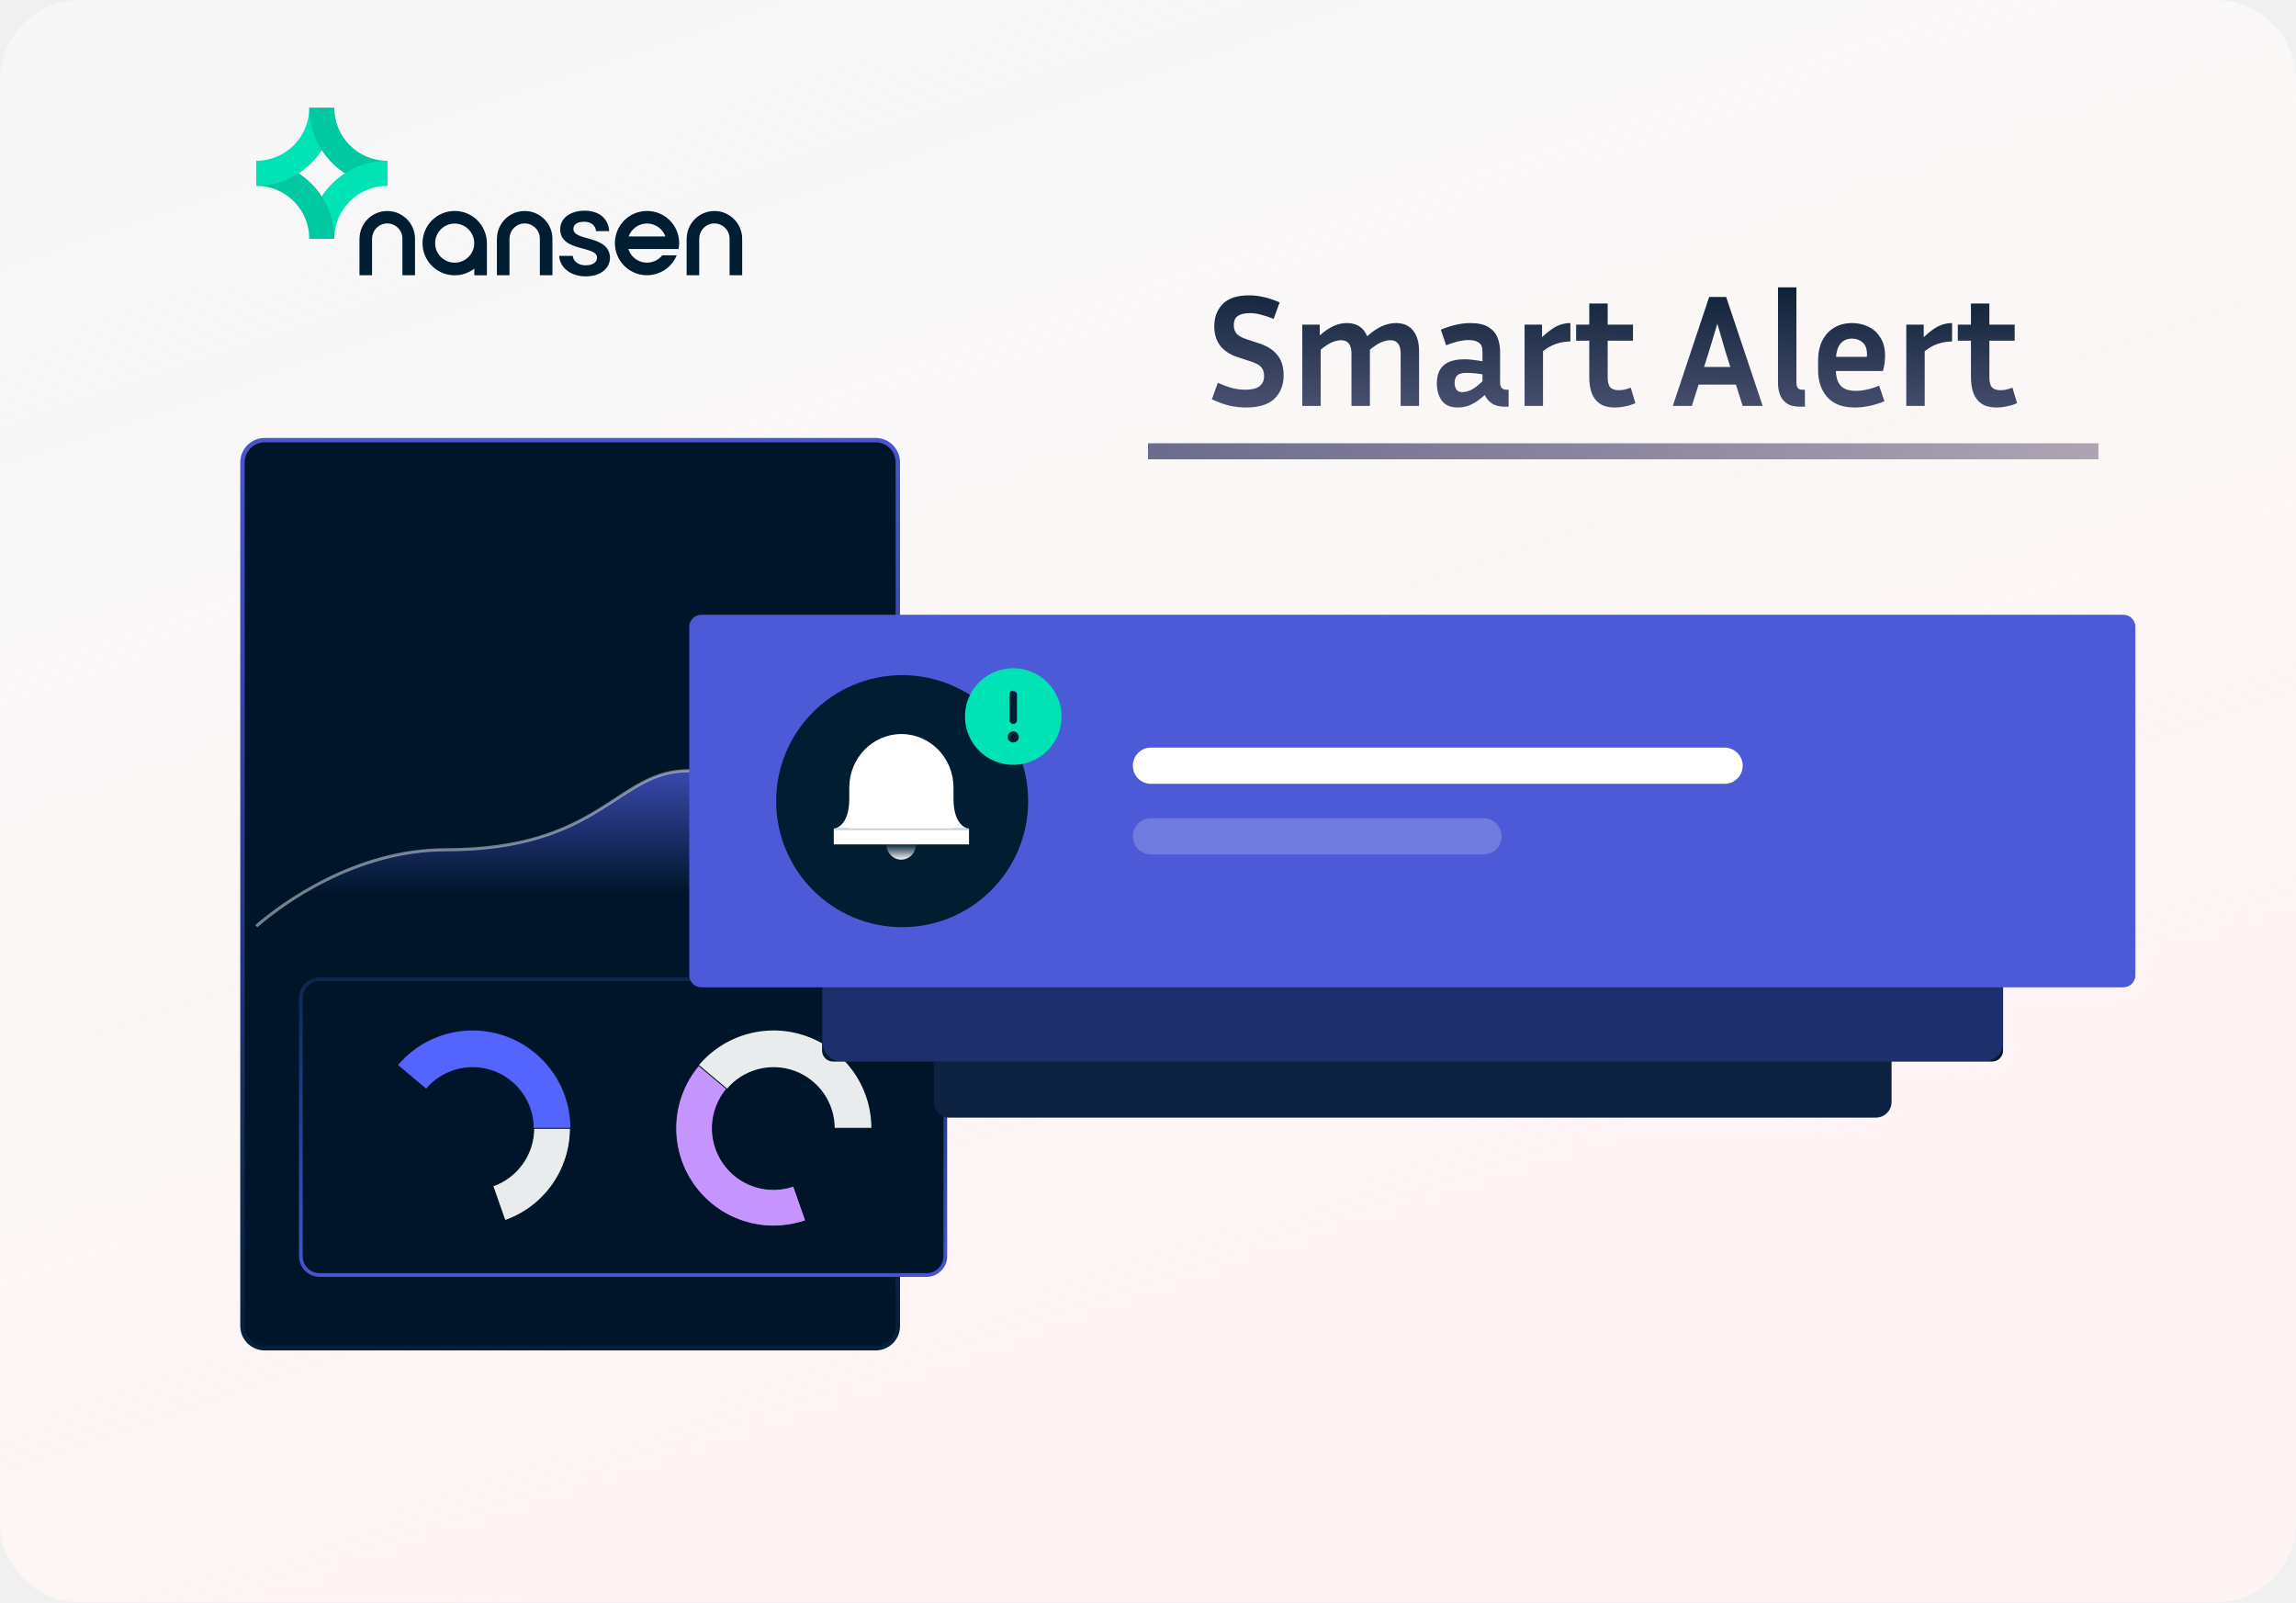
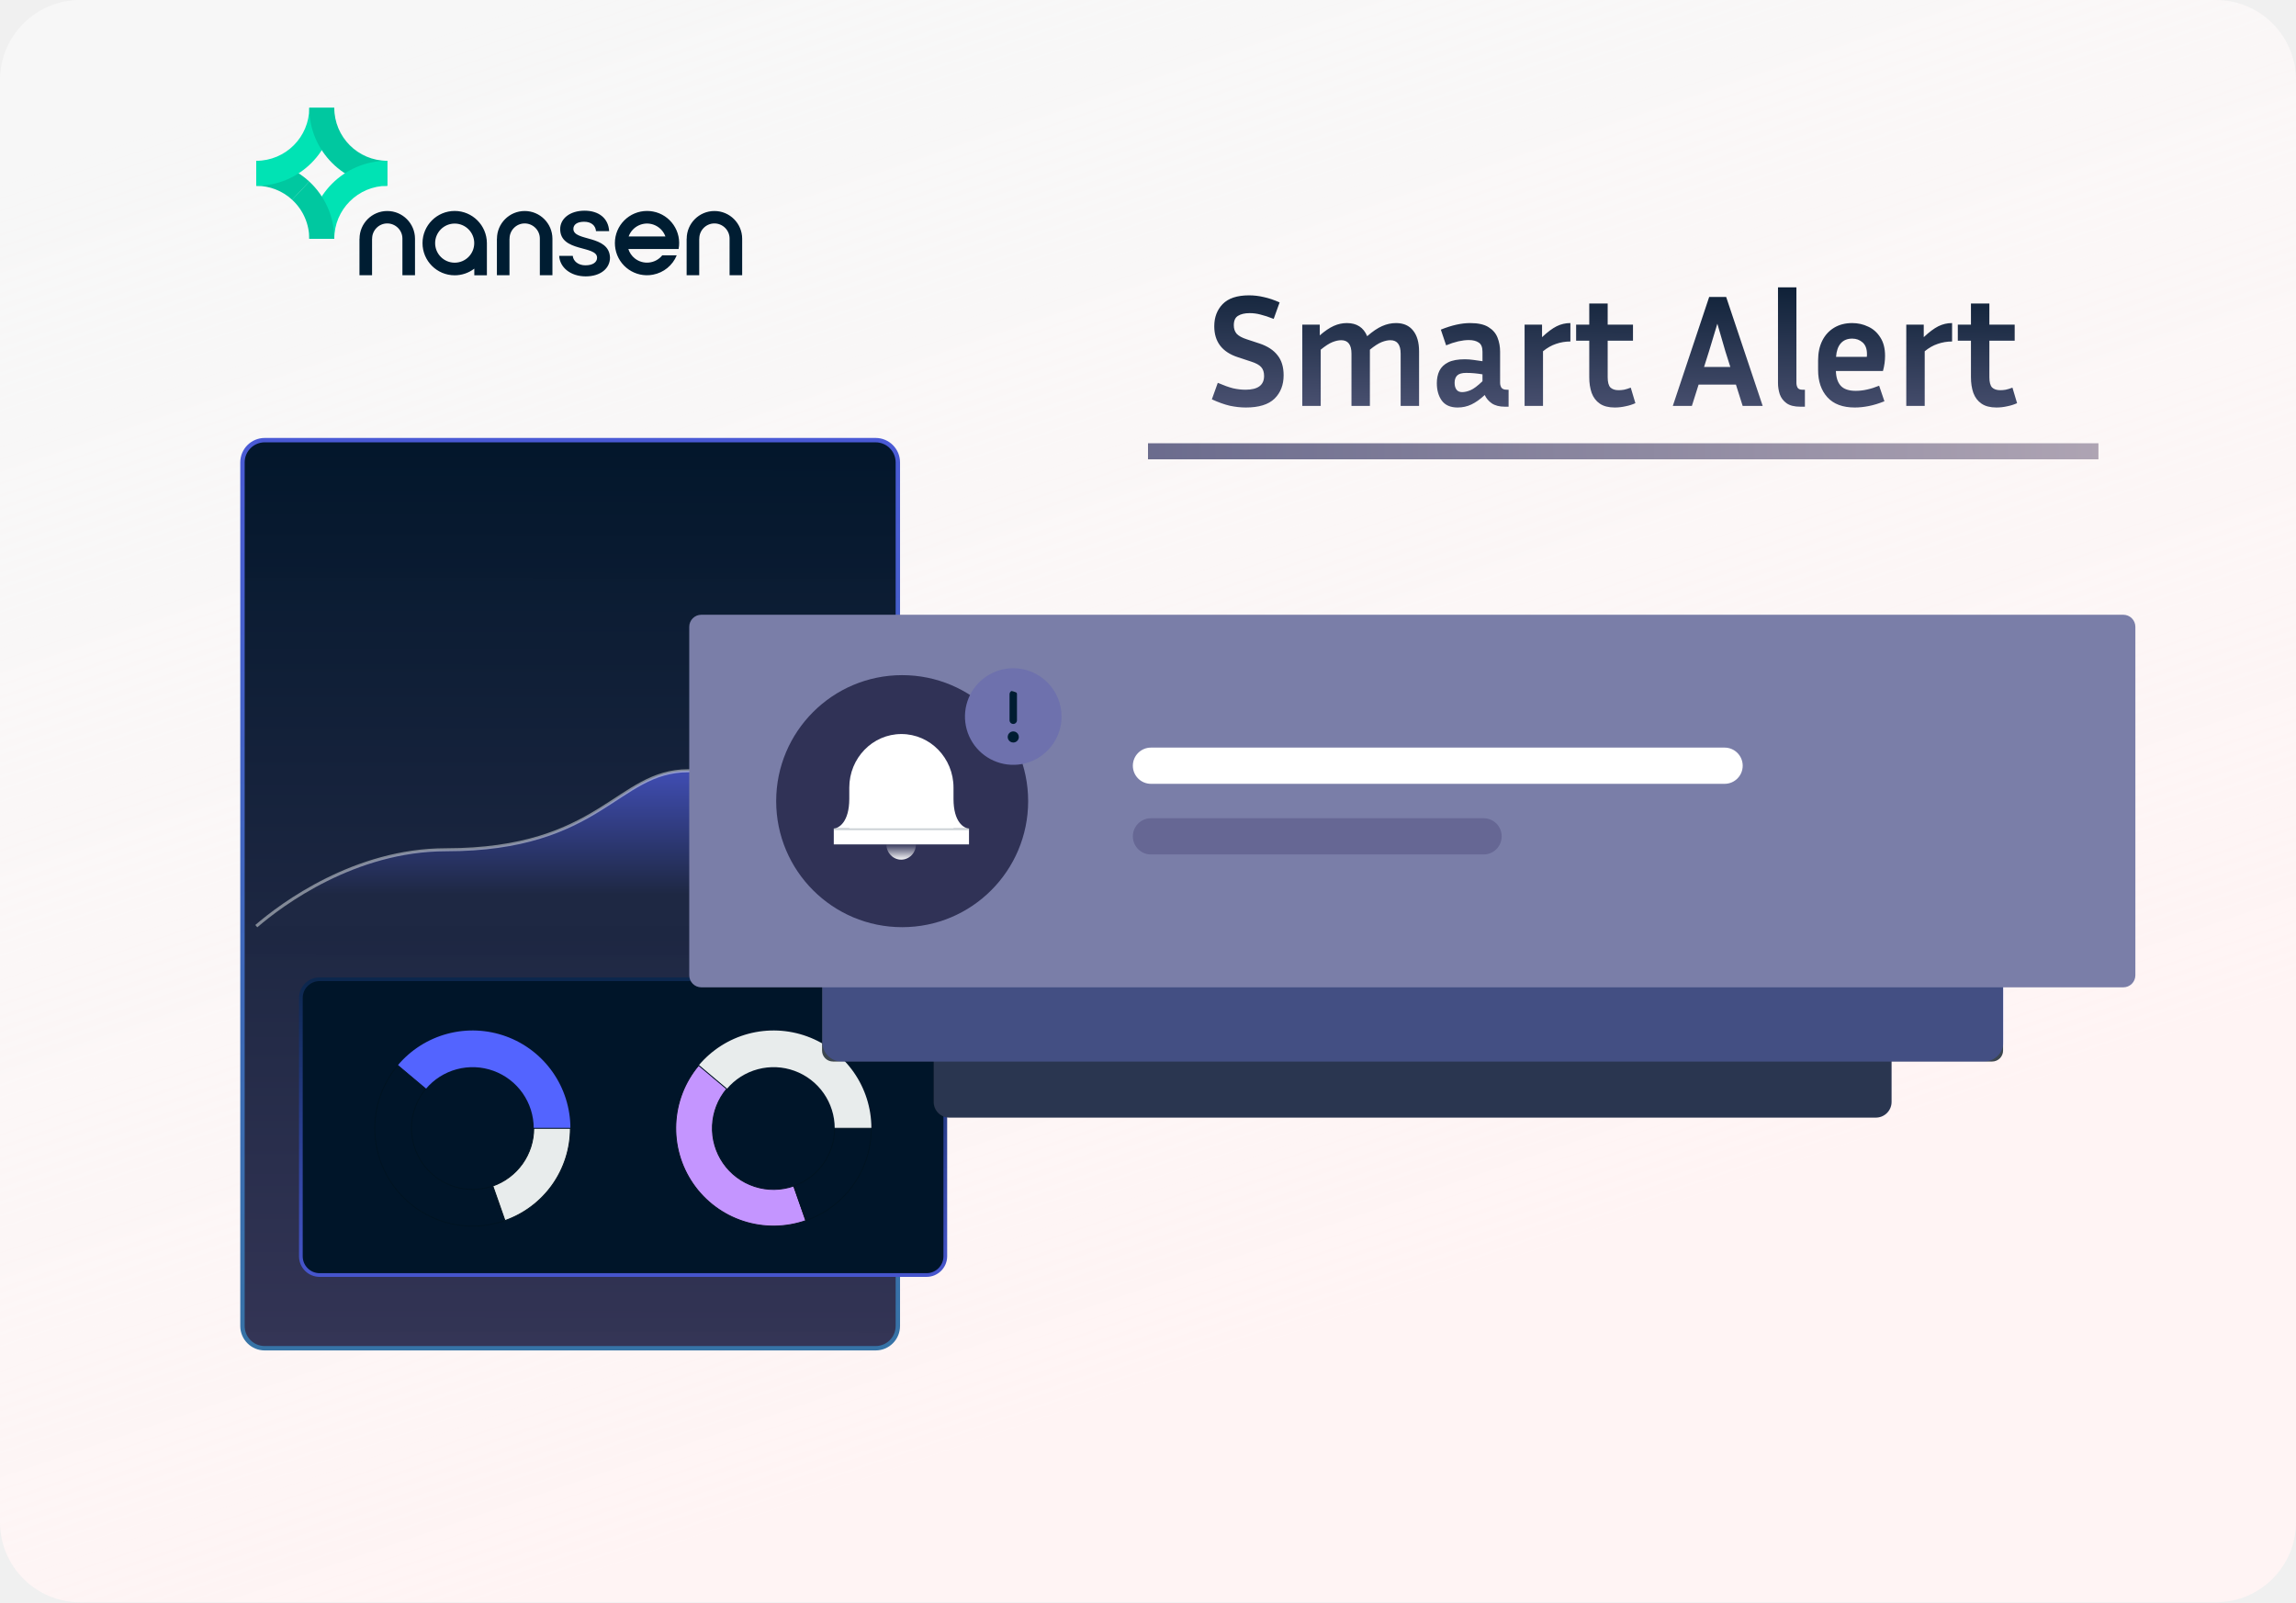
<svg xmlns="http://www.w3.org/2000/svg" xmlns:xlink="http://www.w3.org/1999/xlink" width="430" height="300" fill="none">
-   <g clip-path="url(#H)">
+   <g clip-path="url(#I)">
    <rect width="430" height="300" rx="15" fill="url(#A)" />
-     <rect x="45.411" y="82.411" width="122.74" height="170.029" rx="4.166" fill="#001529" stroke="url(#B)" stroke-width=".822" />
-     <path d="M83.504 159.107c-17.036 0-30.737 10.191-35.503 14.3h119.824V131c-16.272 0-15.779 13.314-38.955 13.314-13.35 0-16.272 14.793-45.365 14.793z" fill="url(#C)" />
+     <rect x="45.411" y="82.411" width="122.74" height="170.029" rx="4.166" fill="url(#B)" stroke="url(#C)" stroke-width=".822" />
+     <path d="M83.504 159.107c-17.036 0-30.737 10.191-35.503 14.3h119.824V131c-16.272 0-15.779 13.314-38.955 13.314-13.35 0-16.272 14.793-45.365 14.793z" fill="url(#D)" />
    <path opacity=".5" d="M48 173.407c4.767-4.109 18.468-14.3 35.504-14.3 29.093 0 32.016-14.793 45.366-14.793 23.176 0 22.683-13.314 38.955-13.314" stroke="#e8ecec" stroke-width=".569" />
-     <rect x="56.347" y="183.347" width="120.692" height="55.385" rx="3.515" fill="#001529" stroke="url(#D)" stroke-width=".693" />
+     <rect x="56.347" y="183.347" width="120.692" height="55.385" rx="3.515" fill="#001529" stroke="url(#E)" stroke-width=".693" />
    <path d="M106.826 211.257c0-3.758-1.156-7.425-3.311-10.503a18.31 18.31 0 0 0-8.736-6.706c-3.531-1.286-7.372-1.455-11.002-.485a18.31 18.31 0 0 0-9.291 5.913l5.259 4.418c1.511-1.799 3.538-3.089 5.807-3.695s4.669-.502 6.876.302 4.113 2.267 5.46 4.192 2.069 4.215 2.069 6.564h6.869z" fill="#5364ff" />
    <g stroke="#001321" stroke-width=".173">
      <path d="M74.485 199.475c-2.582 3.073-4.083 6.91-4.272 10.92s.945 7.971 3.227 11.273a18.31 18.31 0 0 0 9.404 7.005c3.817 1.242 7.937 1.195 11.725-.133l-2.273-6.482a11.45 11.45 0 0 1-7.328.084c-2.386-.776-4.451-2.314-5.877-4.378a11.45 11.45 0 0 1-2.017-7.046c.118-2.506 1.056-4.904 2.67-6.825l-5.259-4.418z" />
      <g fill="#e8ecec">
        <path d="M94.572 228.54c3.582-1.256 6.685-3.594 8.88-6.69s3.375-6.798 3.375-10.594h-6.868c0 2.372-.737 4.686-2.109 6.621a11.45 11.45 0 0 1-5.55 4.181l2.273 6.482z" />
      </g>
    </g>
    <path d="M163.195 211.257a18.31 18.31 0 0 0-12.046-17.209 18.32 18.32 0 0 0-11.001-.485 18.31 18.31 0 0 0-9.291 5.913l5.258 4.418c1.511-1.799 3.538-3.089 5.807-3.695s4.67-.502 6.876.302 4.113 2.267 5.46 4.192 2.069 4.215 2.069 6.564h6.868z" fill="#e8ecec" />
    <g stroke="#001321" stroke-width=".173">
      <path d="M130.845 199.475a18.31 18.31 0 0 0-1.044 22.193 18.31 18.31 0 0 0 9.403 7.005c3.818 1.242 7.938 1.195 11.726-.133l-2.273-6.482c-2.368.83-4.942.86-7.328.084a11.45 11.45 0 0 1-7.895-11.424c.118-2.506 1.056-4.904 2.67-6.825l-5.259-4.418z" fill="#c495ff" />
      <path d="M150.929 228.539a18.31 18.31 0 0 0 8.88-6.69c2.195-3.096 3.375-6.798 3.375-10.593h-6.869a11.45 11.45 0 0 1-2.109 6.621c-1.372 1.935-3.311 3.396-5.55 4.181l2.273 6.481z" />
    </g>
-     <path d="M174.853 165.977c0-1.621 1.314-2.935 2.935-2.935H351.32c1.621 0 2.935 1.314 2.935 2.935v40.34c0 1.621-1.314 2.935-2.935 2.935H177.788c-1.621 0-2.935-1.314-2.935-2.935v-40.34z" fill="#05192c" />
+     <path d="M174.853 165.977c0-1.621 1.314-2.935 2.935-2.935H351.32c1.621 0 2.935 1.314 2.935 2.935v40.34c0 1.621-1.314 2.935-2.935 2.935H177.788c-1.621 0-2.935-1.314-2.935-2.935v-40.34z" fill="#26313d" />
    <path opacity=".1" d="M174.898 165.976c0-1.62 1.314-2.934 2.935-2.934h173.534c1.62 0 2.934 1.314 2.934 2.934v40.341c0 1.621-1.314 2.935-2.934 2.935H177.833c-1.621 0-2.935-1.314-2.935-2.935v-40.341z" fill="#5364ff" />
-     <path d="M153.957 143.838a2.05 2.05 0 0 1 2.051-2.051h217.081a2.05 2.05 0 0 1 2.052 2.051v52.869a2.05 2.05 0 0 1-2.052 2.051H156.008a2.05 2.05 0 0 1-2.051-2.051v-52.869z" fill="#05192c" />
+     <path d="M153.957 143.838a2.05 2.05 0 0 1 2.051-2.051h217.081a2.05 2.05 0 0 1 2.052 2.051v52.869a2.05 2.05 0 0 1-2.052 2.051H156.008a2.05 2.05 0 0 1-2.051-2.051v-52.869z" fill="#3c464f" />
    <path opacity=".3" d="M154.012 145.404a3.62 3.62 0 0 1 3.618-3.618h213.949a3.62 3.62 0 0 1 3.617 3.618v49.736a3.62 3.62 0 0 1-3.617 3.618H157.63a3.62 3.62 0 0 1-3.618-3.618v-49.736z" fill="#5364ff" />
    <path d="M192.938 175.899a5.1 5.1 0 0 1-5.1 5.101c-2.817 0-5.101-2.284-5.101-5.101a5.1 5.1 0 1 1 10.201 0z" fill="#001d32" />
    <path d="M187.953 168.017c-1.536 0-3.037.455-4.314 1.308a7.77 7.77 0 0 0-2.861 3.486 7.76 7.76 0 0 0 1.684 8.464 7.76 7.76 0 0 0 8.463 1.683c1.42-.587 2.633-1.583 3.486-2.86a7.77 7.77 0 0 0 1.309-4.315c-.002-2.059-.821-4.033-2.277-5.489s-3.431-2.275-5.49-2.277zm-.597 4.182a.6.6 0 0 1 .175-.423c.112-.112.264-.175.422-.175a.6.6 0 0 1 .598.598v4.181a.6.6 0 0 1-.598.598c-.158 0-.31-.063-.422-.175a.6.6 0 0 1-.175-.423v-4.181zm.597 7.766c-.177 0-.35-.053-.497-.151s-.263-.238-.331-.402a.91.91 0 0 1-.051-.518.9.9 0 0 1 .705-.704.89.89 0 0 1 .517.051c.164.068.304.183.402.33a.89.89 0 0 1 .151.498.9.9 0 0 1-.262.634c-.168.168-.396.262-.634.262z" fill="#00e3b4" />
-     <path d="M129.083 117.365c0-1.248 1.013-2.261 2.262-2.261h266.31c1.249 0 2.262 1.013 2.262 2.261v65.238a2.26 2.26 0 0 1-2.262 2.261h-266.31a2.26 2.26 0 0 1-2.262-2.261v-65.238z" fill="#4c5ad7" />
-     <path d="M192.555 150.006a23.6 23.6 0 0 1-23.596 23.595 23.6 23.6 0 0 1-23.595-23.595 23.6 23.6 0 0 1 23.595-23.595 23.6 23.6 0 0 1 23.596 23.595z" fill="#001d32" />
-     <path d="M171.535 158.118c0 1.568-1.236 2.838-2.761 2.838s-2.762-1.27-2.762-2.838 1.237-2.837 2.762-2.837 2.761 1.27 2.761 2.837z" fill="url(#E)" />
+     <path d="M129.083 117.365c0-1.248 1.013-2.261 2.262-2.261h266.31c1.249 0 2.262 1.013 2.262 2.261v65.238a2.26 2.26 0 0 1-2.262 2.261h-266.31a2.26 2.26 0 0 1-2.262-2.261v-65.238z" fill="#7a7ea8" />
+     <path d="M192.555 150.006a23.6 23.6 0 0 1-23.596 23.595 23.6 23.6 0 0 1-23.595-23.595 23.6 23.6 0 0 1 23.595-23.595 23.6 23.6 0 0 1 23.596 23.595z" fill="#303256" />
+     <path d="M171.535 158.118c0 1.568-1.236 2.838-2.761 2.838s-2.762-1.27-2.762-2.838 1.237-2.837 2.762-2.837 2.761 1.27 2.761 2.837z" fill="url(#F)" />
    <g fill="#fff">
      <path fill-rule="evenodd" d="M159.056 147.469c0-5.539 4.37-10.03 9.76-10.03s9.759 4.491 9.759 10.03v2.128h0c0 4.326 1.936 5.495 2.903 5.525h-2.903v1.484h-19.519v-1.484h-2.903c.965-.03 2.892-1.229 2.903-5.523v-2.13z" />
      <path d="M156.153 155.123h25.325v2.98h-25.325v-2.98z" />
    </g>
    <g fill="#001d32">
      <path opacity=".2" d="M156.153 155.092h25.325v.34h-25.325v-.34z" />
      <path d="M193.471 134.355a5.1 5.1 0 0 1-10.2 0 5.1 5.1 0 1 1 10.2 0z" />
    </g>
-     <path d="M189.765 125.115c-1.789 0-3.537.531-5.025 1.525s-2.647 2.406-3.331 4.059a9.04 9.04 0 0 0-.515 5.226c.349 1.754 1.211 3.366 2.475 4.631s2.877 2.126 4.632 2.475a9.04 9.04 0 0 0 9.285-3.846 9.04 9.04 0 0 0 1.524-5.025c-.003-2.398-.956-4.697-2.652-6.393a9.06 9.06 0 0 0-6.393-2.652zm-.696 4.871c0-.185.074-.362.204-.492s.308-.204.492-.204a.69.69 0 0 1 .696.696v4.87c0 .184-.073.361-.204.492s-.307.204-.492.204a.7.7 0 0 1-.696-.696v-4.87zm.696 9.044a1.05 1.05 0 0 1-.964-.644c-.079-.191-.1-.4-.059-.603a1.04 1.04 0 0 1 .82-.82c.202-.04.412-.019.603.06s.353.212.468.384a1.04 1.04 0 0 1 .176.58c0 .277-.11.542-.306.738s-.461.305-.738.305z" fill="#00e3b4" />
-     <g fill-rule="evenodd" fill="#fff">
-       <path d="M212.163 143.369c0-1.873 1.519-3.391 3.392-3.391h107.431a3.39 3.39 0 1 1 0 6.783H215.555c-1.873 0-3.392-1.518-3.392-3.392z" />
-       <path d="M212.163 156.595c0-1.873 1.519-3.391 3.392-3.391h62.292a3.39 3.39 0 1 1 0 6.783h-62.292c-1.873 0-3.392-1.518-3.392-3.392z" fill-opacity=".2" />
+     <path d="M189.765 125.115c-1.789 0-3.537.531-5.025 1.525s-2.647 2.406-3.331 4.059a9.04 9.04 0 0 0-.515 5.226c.349 1.754 1.211 3.366 2.475 4.631s2.877 2.126 4.632 2.475a9.04 9.04 0 0 0 9.285-3.846 9.04 9.04 0 0 0 1.524-5.025c-.003-2.398-.956-4.697-2.652-6.393a9.06 9.06 0 0 0-6.393-2.652zm-.696 4.871c0-.185.074-.362.204-.492s.308-.204.492-.204a.69.69 0 0 1 .696.696v4.87c0 .184-.073.361-.204.492s-.307.204-.492.204a.7.7 0 0 1-.696-.696v-4.87zm.696 9.044a1.05 1.05 0 0 1-.964-.644c-.079-.191-.1-.4-.059-.603a1.04 1.04 0 0 1 .82-.82c.202-.04.412-.019.603.06s.353.212.468.384a1.04 1.04 0 0 1 .176.58c0 .277-.11.542-.306.738s-.461.305-.738.305z" fill="#6e71ad" />
+     <g fill-rule="evenodd">
+       <path d="M212.163 143.369c0-1.873 1.519-3.391 3.392-3.391h107.431a3.39 3.39 0 1 1 0 6.783H215.555c-1.873 0-3.392-1.518-3.392-3.392z" fill="#fff" />
+       <path d="M212.163 156.595c0-1.873 1.519-3.391 3.392-3.391h62.292a3.39 3.39 0 1 1 0 6.783h-62.292c-1.873 0-3.392-1.518-3.392-3.392z" fill="#666794" />
    </g>
-     <path d="M233.26 72.97c2.32 0 3.48-.86 3.48-2.58 0-.7-.18-1.25-.54-1.65-.34-.4-.98-.75-1.92-1.05l-2.46-.81c-2.94-.96-4.41-2.89-4.41-5.79 0-1.68.52-3.06 1.56-4.14 1.06-1.1 2.71-1.65 4.95-1.65.94 0 1.87.11 2.79.33.92.2 1.9.53 2.94.99l-1.11 3.09c-.96-.38-1.78-.65-2.46-.81a7.72 7.72 0 0 0-2.04-.27c-.92 0-1.65.17-2.19.51-.52.32-.78.91-.78 1.77 0 .64.18 1.17.54 1.59.38.4 1 .74 1.86 1.02l2.46.81c1.48.5 2.59 1.23 3.33 2.19.76.94 1.14 2.19 1.14 3.75 0 1.8-.57 3.26-1.71 4.38-1.14 1.1-2.93 1.65-5.37 1.65-.96 0-1.96-.11-3-.33-1.02-.24-2.14-.64-3.36-1.2l1.11-3.09c1.12.48 2.07.82 2.85 1.02.8.18 1.58.27 2.34.27zm14.087-7.5V76h-3.45V60.79h3.27v2.01c.94-.82 1.81-1.41 2.61-1.77s1.62-.54 2.46-.54c1.86 0 3.13.82 3.81 2.46 1-.88 1.93-1.51 2.79-1.89s1.73-.57 2.61-.57c1.4 0 2.47.47 3.21 1.41.74.92 1.11 2.22 1.11 3.9V76h-3.45v-9.78c0-1.68-.64-2.52-1.92-2.52-.5 0-1.05.12-1.65.36s-1.33.71-2.19 1.41V76h-3.45v-9.78c0-1.68-.64-2.52-1.92-2.52-.5 0-1.05.12-1.65.36s-1.33.71-2.19 1.41zm34.496 10.68c-1.02 0-1.84-.21-2.46-.63-.6-.42-1.04-.94-1.32-1.56-.86.8-1.69 1.39-2.49 1.77s-1.66.57-2.58.57c-1.34 0-2.33-.43-2.97-1.29-.62-.86-.93-1.95-.93-3.27 0-.88.16-1.65.48-2.31.34-.68.89-1.21 1.65-1.59s1.8-.57 3.12-.57a11.46 11.46 0 0 1 1.62.12l1.68.24v-1.77c0-.84-.23-1.41-.69-1.71-.46-.32-1.08-.48-1.86-.48-.6 0-1.26.08-1.98.24a14.37 14.37 0 0 0-2.28.75l-.99-2.94c2.02-.82 3.85-1.23 5.49-1.23 1.48 0 2.62.25 3.42.75.82.5 1.39 1.16 1.71 1.98s.48 1.7.48 2.64v5.85a1.73 1.73 0 0 0 .24.87c.18.26.52.39 1.02.39h.33v3.18h-.69zm-9.42-4.47c0 .54.12.97.36 1.29.24.3.59.45 1.05.45s.98-.12 1.56-.36 1.33-.8 2.25-1.68v-1.29c-1.04-.18-2.06-.27-3.06-.27-.78 0-1.34.16-1.68.48-.32.32-.48.78-.48 1.38zm21.685-7.74c-.94 0-1.84.15-2.7.45-.84.28-1.65.74-2.43 1.38V76h-3.45V60.79h3.27v2.34c1.02-.96 1.93-1.64 2.73-2.04a5.69 5.69 0 0 1 2.58-.6v3.45zm12.172 11.55a8.28 8.28 0 0 1-1.8.57 9.01 9.01 0 0 1-2.07.24c-1.16 0-2.09-.24-2.79-.72s-1.21-1.15-1.53-2.01c-.3-.86-.45-1.84-.45-2.94v-6.84h-2.46v-3h2.46v-3.96h3.45v3.96h4.74v3h-4.74v6.84c0 .92.17 1.56.51 1.92.36.34.87.51 1.53.51.32 0 .66-.03 1.02-.09.38-.08.8-.21 1.26-.39l.87 2.91zm20.089.51l-1.26-3.99h-6.99l-1.26 3.99h-3.57l6.81-20.4h3.18l6.84 20.4h-3.75zm-6.3-10.23l-.93 2.94h4.92l-.93-2.94-1.5-5.16-1.56 5.16zm12.918 5.94V53.8h3.45v17.91c0 .3.07.59.21.87.16.26.46.39.9.39h.48v3.18h-.84c-1.14 0-2.01-.22-2.61-.66s-1.02-1-1.26-1.68a6.78 6.78 0 0 1-.33-2.1zm19.931 3.42c-1.04.42-2.02.72-2.94.9s-1.79.27-2.61.27c-2.26 0-3.97-.64-5.13-1.92s-1.74-2.98-1.74-5.1v-1.8c0-1.42.26-2.65.78-3.69s1.26-1.85 2.22-2.43 2.09-.87 3.39-.87c1.06 0 2.05.22 2.97.66.94.42 1.7 1.09 2.28 2.01.6.9.9 2.06.9 3.48 0 .42-.03.87-.09 1.35a11.3 11.3 0 0 1-.3 1.47h-8.82c.04 1.24.35 2.17.93 2.79s1.51.93 2.79.93a9.67 9.67 0 0 0 2.1-.24c.74-.16 1.5-.4 2.28-.72l.99 2.91zm-6.03-11.73c-.92 0-1.64.3-2.16.9-.5.58-.79 1.42-.87 2.52h5.76a1.39 1.39 0 0 0 .03-.27v-.27c0-.96-.27-1.68-.81-2.16s-1.19-.72-1.95-.72zm18.705.54c-.94 0-1.84.15-2.7.45-.84.28-1.65.74-2.43 1.38V76h-3.45V60.79h3.27v2.34c1.02-.96 1.93-1.64 2.73-2.04a5.69 5.69 0 0 1 2.58-.6v3.45zm12.171 11.55a8.28 8.28 0 0 1-1.8.57 9.01 9.01 0 0 1-2.07.24c-1.16 0-2.09-.24-2.79-.72s-1.21-1.15-1.53-2.01c-.3-.86-.45-1.84-.45-2.94v-6.84h-2.46v-3h2.46v-3.96h3.45v3.96h4.74v3h-4.74v6.84c0 .92.17 1.56.51 1.92.36.34.87.51 1.53.51.32 0 .66-.03 1.02-.09.38-.08.8-.21 1.26-.39l.87 2.91z" fill="url(#F)" />
-     <path fill="url(#G)" d="M215 83h178v3H215z" />
-     <g clip-path="url(#I)">
+     <path d="M233.26 72.97c2.32 0 3.48-.86 3.48-2.58 0-.7-.18-1.25-.54-1.65-.34-.4-.98-.75-1.92-1.05l-2.46-.81c-2.94-.96-4.41-2.89-4.41-5.79 0-1.68.52-3.06 1.56-4.14 1.06-1.1 2.71-1.65 4.95-1.65.94 0 1.87.11 2.79.33.92.2 1.9.53 2.94.99l-1.11 3.09c-.96-.38-1.78-.65-2.46-.81a7.72 7.72 0 0 0-2.04-.27c-.92 0-1.65.17-2.19.51-.52.32-.78.91-.78 1.77 0 .64.18 1.17.54 1.59.38.4 1 .74 1.86 1.02l2.46.81c1.48.5 2.59 1.23 3.33 2.19.76.94 1.14 2.19 1.14 3.75 0 1.8-.57 3.26-1.71 4.38-1.14 1.1-2.93 1.65-5.37 1.65-.96 0-1.96-.11-3-.33-1.02-.24-2.14-.64-3.36-1.2l1.11-3.09c1.12.48 2.07.82 2.85 1.02.8.18 1.58.27 2.34.27zm14.087-7.5V76h-3.45V60.79h3.27v2.01c.94-.82 1.81-1.41 2.61-1.77s1.62-.54 2.46-.54c1.86 0 3.13.82 3.81 2.46 1-.88 1.93-1.51 2.79-1.89s1.73-.57 2.61-.57c1.4 0 2.47.47 3.21 1.41.74.92 1.11 2.22 1.11 3.9V76h-3.45v-9.78c0-1.68-.64-2.52-1.92-2.52-.5 0-1.05.12-1.65.36s-1.33.71-2.19 1.41V76h-3.45v-9.78c0-1.68-.64-2.52-1.92-2.52-.5 0-1.05.12-1.65.36s-1.33.71-2.19 1.41zm34.496 10.68c-1.02 0-1.84-.21-2.46-.63-.6-.42-1.04-.94-1.32-1.56-.86.8-1.69 1.39-2.49 1.77s-1.66.57-2.58.57c-1.34 0-2.33-.43-2.97-1.29-.62-.86-.93-1.95-.93-3.27 0-.88.16-1.65.48-2.31.34-.68.89-1.21 1.65-1.59s1.8-.57 3.12-.57a11.46 11.46 0 0 1 1.62.12l1.68.24v-1.77c0-.84-.23-1.41-.69-1.71-.46-.32-1.08-.48-1.86-.48-.6 0-1.26.08-1.98.24a14.37 14.37 0 0 0-2.28.75l-.99-2.94c2.02-.82 3.85-1.23 5.49-1.23 1.48 0 2.62.25 3.42.75.82.5 1.39 1.16 1.71 1.98s.48 1.7.48 2.64v5.85a1.73 1.73 0 0 0 .24.87c.18.26.52.39 1.02.39h.33v3.18h-.69zm-9.42-4.47c0 .54.12.97.36 1.29.24.3.59.45 1.05.45s.98-.12 1.56-.36 1.33-.8 2.25-1.68v-1.29c-1.04-.18-2.06-.27-3.06-.27-.78 0-1.34.16-1.68.48-.32.32-.48.78-.48 1.38zm21.685-7.74c-.94 0-1.84.15-2.7.45-.84.28-1.65.74-2.43 1.38V76h-3.45V60.79h3.27v2.34c1.02-.96 1.93-1.64 2.73-2.04a5.69 5.69 0 0 1 2.58-.6v3.45zm12.172 11.55a8.28 8.28 0 0 1-1.8.57 9.01 9.01 0 0 1-2.07.24c-1.16 0-2.09-.24-2.79-.72s-1.21-1.15-1.53-2.01c-.3-.86-.45-1.84-.45-2.94v-6.84h-2.46v-3h2.46v-3.96h3.45v3.96h4.74v3h-4.74v6.84c0 .92.17 1.56.51 1.92.36.34.87.51 1.53.51.32 0 .66-.03 1.02-.09.38-.08.8-.21 1.26-.39l.87 2.91zm20.089.51l-1.26-3.99h-6.99l-1.26 3.99h-3.57l6.81-20.4h3.18l6.84 20.4h-3.75zm-6.3-10.23l-.93 2.94h4.92l-.93-2.94-1.5-5.16-1.56 5.16zm12.918 5.94V53.8h3.45v17.91c0 .3.07.59.21.87.16.26.46.39.9.39h.48v3.18h-.84c-1.14 0-2.01-.22-2.61-.66s-1.02-1-1.26-1.68a6.78 6.78 0 0 1-.33-2.1zm19.931 3.42c-1.04.42-2.02.72-2.94.9s-1.79.27-2.61.27c-2.26 0-3.97-.64-5.13-1.92s-1.74-2.98-1.74-5.1v-1.8c0-1.42.26-2.65.78-3.69s1.26-1.85 2.22-2.43 2.09-.87 3.39-.87c1.06 0 2.05.22 2.97.66.94.42 1.7 1.09 2.28 2.01.6.9.9 2.06.9 3.48 0 .42-.03.87-.09 1.35a11.3 11.3 0 0 1-.3 1.47h-8.82c.04 1.24.35 2.17.93 2.79s1.51.93 2.79.93a9.67 9.67 0 0 0 2.1-.24c.74-.16 1.5-.4 2.28-.72l.99 2.91zm-6.03-11.73c-.92 0-1.64.3-2.16.9-.5.58-.79 1.42-.87 2.52h5.76a1.39 1.39 0 0 0 .03-.27v-.27c0-.96-.27-1.68-.81-2.16s-1.19-.72-1.95-.72zm18.705.54c-.94 0-1.84.15-2.7.45-.84.28-1.65.74-2.43 1.38V76h-3.45V60.79h3.27v2.34c1.02-.96 1.93-1.64 2.73-2.04a5.69 5.69 0 0 1 2.58-.6v3.45zm12.171 11.55a8.28 8.28 0 0 1-1.8.57 9.01 9.01 0 0 1-2.07.24c-1.16 0-2.09-.24-2.79-.72s-1.21-1.15-1.53-2.01c-.3-.86-.45-1.84-.45-2.94v-6.84h-2.46v-3h2.46v-3.96h3.45v3.96h4.74v3h-4.74v6.84c0 .92.17 1.56.51 1.92.36.34.87.51 1.53.51.32 0 .66-.03 1.02-.09.38-.08.8-.21 1.26-.39l.87 2.91z" fill="url(#G)" />
+     <path fill="url(#H)" d="M215 83h178v3H215z" />
+     <g clip-path="url(#J)">
      <g fill="#001d32">
        <path d="M85.154 39.499c-3.323 0-6.024 2.696-6.024 6.024s2.696 6.024 6.024 6.024c1.326 0 2.616-.436 3.675-1.246v1.237h2.358V45.51c-.022-3.315-2.709-6.011-6.033-6.011zm0 9.685c-2.024 0-3.662-1.642-3.662-3.662s1.642-3.662 3.662-3.662 3.662 1.642 3.662 3.662-1.637 3.662-3.662 3.662zm36.028-9.685c-3.324 0-6.024 2.687-6.024 6.011a6.24 6.24 0 0 0 .102 1.112c.605 3.27 3.751 5.428 7.021 4.809a6 6 0 0 0 4.462-3.63h-2.709c-1.268 1.584-3.573 1.833-5.157.574a3.66 3.66 0 0 1-1.201-1.753h9.414c.618-3.27-1.539-6.415-4.796-7.02a5.86 5.86 0 0 0-1.112-.102zm-3.448 4.774c.685-1.9 2.785-2.887 4.685-2.202a3.67 3.67 0 0 1 2.202 2.202h-6.887zm-45.207-4.765c-2.865 0-5.192 2.327-5.192 5.192h-.013v6.829h2.358V44.7h.013c-.013-1.562 1.246-2.852 2.807-2.865s2.852 1.246 2.865 2.807v.045 6.843h2.358V44.7a5.2 5.2 0 0 0-5.196-5.192zm25.738 0c-2.865 0-5.192 2.327-5.192 5.192h-.013v6.829h2.358V44.7h.013c-.013-1.562 1.246-2.852 2.807-2.865s2.852 1.246 2.865 2.807v.045 6.843h2.358V44.7c-.004-2.865-2.331-5.192-5.196-5.192zm35.534 0c-2.865 0-5.192 2.327-5.192 5.192h-.013v6.829h2.358V44.7h.013c-.013-1.562 1.246-2.852 2.807-2.865s2.852 1.246 2.866 2.807v.045 6.843h2.358V44.7c-.005-2.865-2.332-5.192-5.197-5.192zm-26.414 3.35c0-.796.685-1.339 2.011-1.339 1.339 0 2.136.707 2.225 1.753h2.46c-.133-2.371-1.9-3.822-4.596-3.822-2.807 0-4.573 1.526-4.573 3.439 0 4.36 6.909 3.021 6.909 5.361 0 .819-.752 1.428-2.18 1.428-1.361 0-2.291-.796-2.371-1.775h-2.545c.111 2.158 2.113 3.844 4.965 3.844 2.807 0 4.551-1.517 4.551-3.515-.147-4.32-6.856-2.981-6.856-5.374z" />
      </g>
      <path d="M54.718 37.408A9.84 9.84 0 0 0 48 34.792v-4.685a14.58 14.58 0 0 1 9.921 3.888l-3.203 3.412z" fill="#00c8a0" />
      <path d="M62.606 20.185h-4.685A9.92 9.92 0 0 1 48 30.107v4.685a14.61 14.61 0 0 0 14.606-14.606z" fill="#00e3b4" />
      <path d="M57.921 20.185h4.685a9.92 9.92 0 0 0 9.921 9.921v4.685c-8.07 0-14.606-6.54-14.606-14.606z" fill="#00c8a0" />
      <path d="M57.921 44.713h4.685a9.92 9.92 0 0 1 9.921-9.921v-4.685c-8.07 0-14.606 6.536-14.606 14.606z" fill="#00e3b4" />
      <path d="M57.908 33.982c2.99 2.763 4.698 6.665 4.698 10.731h-4.685c0-2.776-1.17-5.441-3.217-7.314l3.203-3.417z" fill="#00c8a0" />
    </g>
  </g>
  <defs>
-     <linearGradient id="A" x1="223.5" y1="257" x2="132" y2="-11.5" xlink:href="#J">
+     <linearGradient id="A" x1="223.5" y1="257" x2="132" y2="-11.5" xlink:href="#K">
      <stop stop-color="#fff4f4" />
      <stop offset="1" stop-color="#fff" stop-opacity=".47" />
    </linearGradient>
-     <linearGradient id="B" x1="106.781" y1="317.683" x2="106.781" y2="73.61" xlink:href="#J">
+     <linearGradient id="B" x1="107" y1="73" x2="106.781" y2="252.851" xlink:href="#K">
+       <stop stop-color="#001529" />
+       <stop offset="1" stop-color="#323354" stop-opacity=".99" />
+     </linearGradient>
+     <linearGradient id="C" x1="106.781" y1="317.683" x2="106.781" y2="73.61" xlink:href="#K">
+       <stop offset=".229" stop-color="#3574a3" />
+       <stop offset="1" stop-color="#4b59d7" />
+     </linearGradient>
+     <linearGradient id="D" x1="107.912" y1="167.49" x2="107.912" y2="136.917" xlink:href="#K">
+       <stop stop-color="#1e2843" />
+       <stop offset="1" stop-color="#4b59d7" />
+     </linearGradient>
+     <linearGradient id="E" x1="116.693" y1="150.435" x2="116.693" y2="243.238" xlink:href="#K">
      <stop offset=".229" stop-color="#001d32" />
      <stop offset="1" stop-color="#4b59d7" />
    </linearGradient>
-     <linearGradient id="C" x1="107.912" y1="167.49" x2="107.912" y2="136.917" xlink:href="#J">
-       <stop stop-color="#001529" />
-       <stop offset="1" stop-color="#4b59d7" />
-     </linearGradient>
-     <linearGradient id="D" x1="116.693" y1="150.435" x2="116.693" y2="243.238" xlink:href="#J">
-       <stop offset=".229" stop-color="#001d32" />
-       <stop offset="1" stop-color="#4b59d7" />
-     </linearGradient>
-     <linearGradient id="E" x1="168.774" y1="161.102" x2="168.774" y2="157.987" xlink:href="#J">
+     <linearGradient id="F" x1="168.774" y1="161.102" x2="168.774" y2="157.987" xlink:href="#K">
      <stop stop-color="#fff" />
      <stop offset="1" stop-color="#fff" stop-opacity="0" />
    </linearGradient>
-     <linearGradient id="F" x1="286.133" y1="47" x2="285.454" y2="87.435" xlink:href="#J">
+     <linearGradient id="G" x1="286.133" y1="47" x2="285.454" y2="87.435" xlink:href="#K">
      <stop stop-color="#001529" />
      <stop offset="1" stop-color="#636589" />
    </linearGradient>
-     <linearGradient id="G" x1="194.5" y1="86" x2="425" y2="83" xlink:href="#J">
+     <linearGradient id="H" x1="194.5" y1="86" x2="425" y2="83" xlink:href="#K">
      <stop stop-color="#636589" />
      <stop offset="1" stop-color="#baaeba" />
    </linearGradient>
-     <clipPath id="H">
+     <clipPath id="I">
      <rect width="430" height="300" rx="15" fill="#fff" />
    </clipPath>
-     <clipPath id="I">
+     <clipPath id="J">
      <path fill="#fff" transform="translate(48 20.185)" d="M0 0h91v31.557H0z" />
    </clipPath>
-     <linearGradient id="J" gradientUnits="userSpaceOnUse" />
+     <linearGradient id="K" gradientUnits="userSpaceOnUse" />
  </defs>
</svg>
